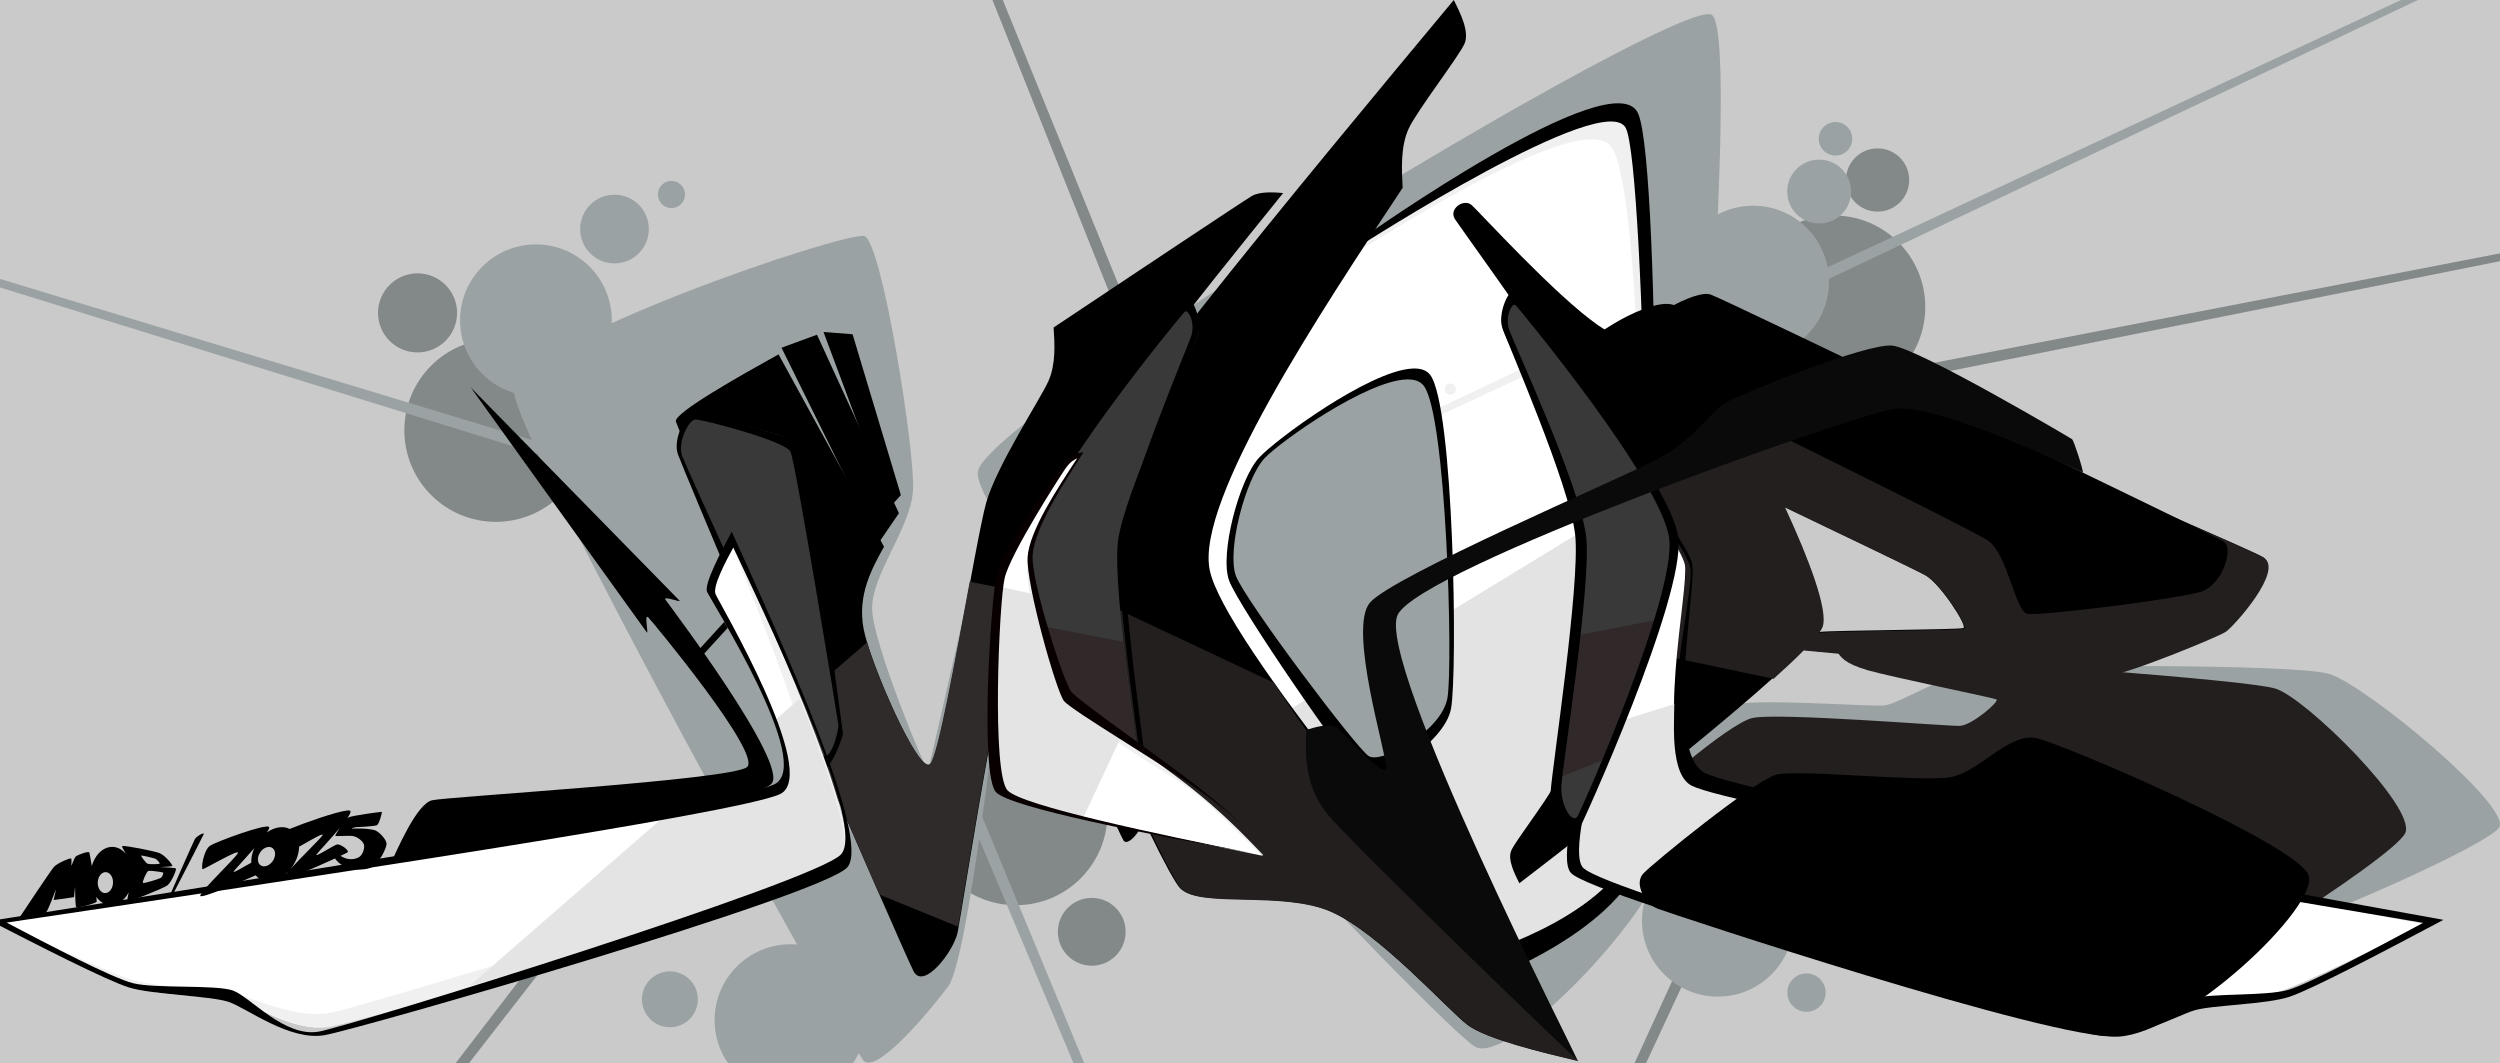
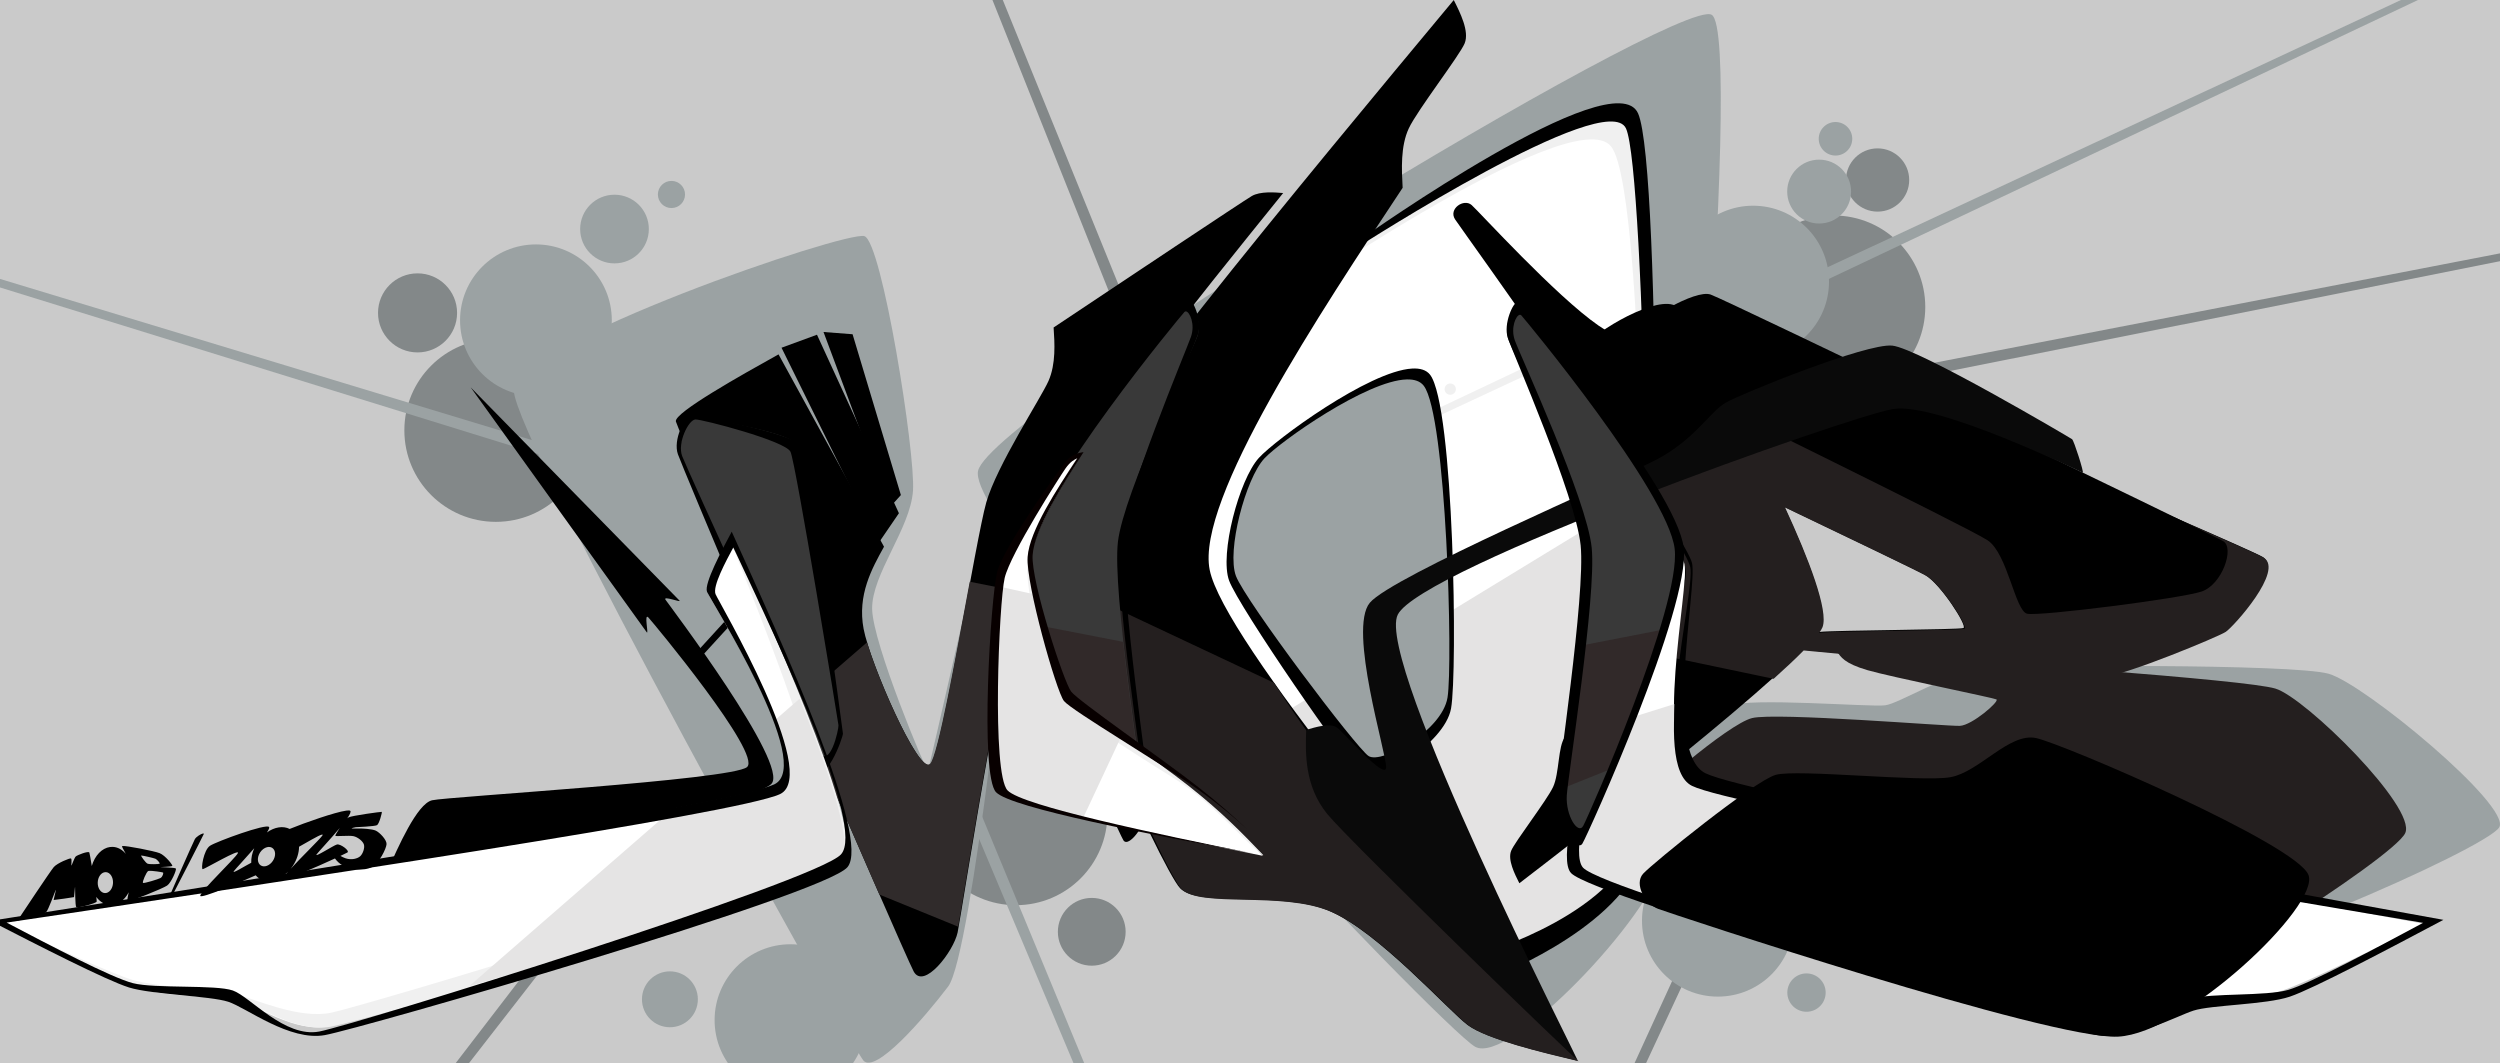
<svg xmlns="http://www.w3.org/2000/svg" width="1098" height="466.74" version="1.1" viewBox="0 0 290.52 123.49">
  <g transform="translate(-46.051 -4.0053)" type="layer">
    <rect x="37.245" y="-3.214" width="306.28" height="138.63" fill="#cacaca" stroke-width=".383" />
  </g>
  <g id="U0_block" fill="#838889" type="layer">
    <path transform="translate(21.532 22.461)" d="m175.03-17.242c0.122 1.099 0.229 2.545 0.264 4.498 0.071 3.957-0.059 9.364-0.328 15.537l-0.203 4.652 4.107-2.195c0.882-0.471 1.867-0.72 2.867-0.727 3.431 0.004 6.152 2.728 6.152 6.156-2e-3 1.758-0.753 3.429-2.066 4.598l-2.988 2.658 3.609 1.723c1.504 0.718 3.598 1.729 5.312 2.551l0.926 0.443 0.982-0.293c1.146-0.343 2.163-0.602 2.832-0.721 0.446-0.079 0.771-0.07 0.627-0.084-0.08-0.008 0.225 0.067 0.381 0.121 0.313 0.108 0.748 0.282 1.256 0.504 1.524 0.667 3.695 1.767 5.969 2.982 2.842 1.52 5.869 3.227 8.193 4.562 0.016 0.009 2.807 1.636 3.43 1.996 0.01 0.02 0.021 0.039 0.031 0.061 0.022 0.042 0.043 0.087 0.066 0.133 0.025 0.051 0.051 0.104 0.078 0.158 0.268 0.544 0.59 1.239 0.807 1.74l0.391 0.906 0.889 0.432c4.517 2.188 8.787 4.255 11.631 5.644l0.051 0.025 0.053 0.021c2.583 1.127 4.827 2.114 6.482 2.853 1e-3 4.6e-4 0.943 0.435 1.756 0.809-5e-3 0.01-9e-3 0.018-0.014 0.027-0.054 0.107-0.114 0.222-0.18 0.34-0.496 0.887-1.321 1.995-2.057 2.859-7.2e-4 8.44e-4 -1.249 1.358-1.248 1.357 5.1e-4 -3.39e-4 -1.827 0.816-1.828 0.816-0.76 0.324-1.672 0.701-2.643 1.09-1.618 0.648-3.405 1.329-4.936 1.859l0.861 5.166c5.745 0.016 11.707 0.11 15.973 0.312 1.706 0.081 3.146 0.181 4.143 0.291 0.664 0.074 1.167 0.172 1.23 0.189 0.067 0.019 0.734 0.296 1.527 0.764 1.19 0.701 2.8 1.809 4.518 3.107 4.294 3.246 9.396 7.865 11.287 10.34 0.026 0.034 0.047 0.064 0.072 0.098-1.206 0.746-3.324 1.92-6.246 3.312-2.998 1.429-6.608 3.029-10.379 4.586l-8.32 3.436 8.854 1.631c0.703 0.13 1.402 0.259 2.133 0.395-1.408 0.684-2.841 1.413-4.098 1.998-2.316 1.078-4.344 1.928-5.023 2.133-0.738 0.223-3.02 0.474-5.168 0.617-1.745 0.116-4.354 0.228-5.742 0.6-1.085 0.29-2.813 1.202-3.797 1.658-0.983 0.456-2.015 0.877-2.971 1.123-0.955 0.246-1.806 0.309-2.488 0.18-0.202-0.038-1.561-0.365-3.217-0.799l-0.014 0.053c-1.678-0.464-4.026-1.117-7.137-1.99-4.959-1.372-11.168-3.143-17.449-4.988-0.633-0.184-1.219-0.354-1.836-0.535-0.274-0.081-0.543-0.163-0.844-0.252-1.581-0.464-3.119-0.927-4.693-1.397l-2.562-0.764-0.748 2.566c-0.769 2.642-3.162 4.437-5.912 4.438-3.434 1.41e-4 -6.162-2.727-6.162-6.152 2e-3 -0.622 0.098-1.24 0.285-1.832l-4.779-2.217c-2.41 3.814-6.762 8.78-10.652 12.201l-1.543 1.357 0.926 1.834c0.014 0.028 0.305 0.604 0.42 0.832-0.842-0.234-1.715-0.462-2.475-0.709l-1.07-0.348-0.994 0.527c-0.52 0.276-0.889 0.394-1.115 0.453-0.315-0.272-0.945-0.812-0.945-0.812-0.515-0.469-1.148-1.066-1.877-1.768-2.732-2.631-6.796-6.742-11.396-11.531l-0.246-0.256-0.303-0.182c-0.657-0.394-1.4-0.807-2.131-1.119-1.41-0.603-2.96-0.959-4.441-1.176-3.386-0.495-7.493-0.377-9.83-0.545-0.831-0.06-1.517-0.16-1.93-0.27-0.184-0.049-0.288-0.094-0.348-0.121-0.067-0.109-0.463-0.748-0.463-0.748-0.228-0.392-0.502-0.889-0.809-1.469-0.512-0.965-1.114-2.161-1.772-3.518l-0.566-1.166-1.266-0.271c-4.982-1.072-9.798-2.2-12.965-3.156-1.056-0.319-1.928-0.62-2.512-0.863-0.158-0.066-0.258-0.115-0.367-0.168-0.006-0.027-0.013-0.053-0.02-0.082-0.147-0.684-0.291-1.972-0.373-3.49l-5.287-0.188c-0.79 6.305-1.688 12.82-2.562 17.951-0.525 3.079-1.048 5.674-1.5 7.33-2.93e-4 0.001-0.5 1.553-0.5 1.553-1.321 1.74-3.411 4.252-5.191 5.988-0.557 0.543-0.913 0.778-1.338 1.107l-2.008-3.314-2.129 4.408c-1.029 2.131-3.172 3.479-5.535 3.482-3.434 1.4e-4 -6.16-2.727-6.16-6.162 5.8e-5 -3.435 2.726-6.16 6.154-6.16 0.183 4.7e-4 0.361 0.008 0.537 0.023l5 0.451-2.441-4.387c-0.93-1.672-2.007-3.631-3.049-5.518l-1.084-1.965-2.117 0.74c-9.294 3.251-24.706 7.808-36.164 11.041-7.639 2.155-13.967 3.804-14.582 3.92-0.443 0.084-0.961 0.088-1.551 0.006l-0.035-0.006-0.037-0.004c-1.421-0.156-3.203-0.901-4.785-1.66-0.923-0.443-2.067-1.052-3.107-1.33-0.377-0.101-0.85-0.177-1.19-0.225l-0.021-2e-3 -0.021-0.004c-2.039-0.251-5.386-0.366-7.5-0.617l-0.02-4e-3c-0.957-0.106-1.789-0.254-2.158-0.365-0.679-0.205-2.708-1.055-5.023-2.133-1.164-0.542-2.496-1.22-3.795-1.85 11.786-1.865 24.605-3.89 37.344-5.986l1.406-0.232 0.584-1.301c0.624-1.389 1.371-2.956 2.061-4.1 0.345-0.572 0.682-1.036 0.898-1.275 0.017-0.019 0.033-0.035 0.049-0.051 0.379-0.036 2.262-0.215 2.264-0.215 6.125-0.517 21.073-1.543 28.904-2.557l3.836-0.498-1.842-3.4c-5.136-9.488-10.345-19.29-14.461-27.42l-0.092-0.184-0.121-0.168c-2.067-2.875-3.871-5.385-5.75-7.998l1.398-0.969c-1.03-2.208-1.836-4.059-2.318-5.334-0.321-0.85-0.486-1.522-0.484-1.51l-0.23-1.695-1.641-0.49c-2.622-0.782-4.399-3.166-4.4-5.9 6e-5 -3.435 2.726-6.162 6.16-6.162 3.421 6.1e-5 6.138 2.709 6.158 6.125-0.004 0.049-0.006 0.09-0.012 0.154l-0.42 4.561 4.166-1.9c5.669-2.585 12.634-5.212 18.291-7.115 2.829-0.952 5.338-1.724 7.168-2.219 0.576-0.156 0.933-0.23 1.353-0.326 0.264 0.722 0.563 1.548 0.91 2.957 0.677 2.746 1.387 6.402 1.988 10.025 0.601 3.624 1.095 7.234 1.361 9.902 0.177 1.779 0.231 3.236 0.205 3.623-0.074 1.089-0.696 2.775-1.565 4.609-0.814 1.72-1.98 3.941-2.617 5.936-0.335 1.047-0.588 2.202-0.574 3.389 0.05 4.244 5.031 16.251 6.215 18.879l0.209 0.463 0.367 0.355c0.359 0.347 1.461 1.365 3.033 1.037l1.578-0.328 0.438-1.551c0.377-1.338 2.726-11.713 4.115-17.754l0.014-0.055 0.01-0.057c0.93-5.003 1.733-9.114 2.195-11.121l0.344 5.1c0.064 0.953 0.253 2.121 0.486 3.303 0.429 2.168 2.622 11.335 4.031 13.193 0.71 0.936 3.518 2.937 4.559 3.697l7.537 5.504-3.51-8.646c-2.009-4.951-3.83-10.025-4.922-14.105l-0.145-0.539-0.348-0.436c-1.055-1.318-2.017-2.557-2.922-3.752l-4.465-5.894 0.094-0.299-0.535-0.99c-0.352-0.651-0.576-1.172-0.689-1.504 0.168-0.212 0.406-0.49 0.768-0.85 0.815-0.811 2.053-1.885 3.564-3.098l0.391-0.314 0.25-0.436c0.94-1.637 2.485-4.252 2.922-5.244 0.894-2.029 0.916-4.154 0.848-5.883 4.495-2.996 10.304-6.865 14.906-9.918-1.17 1.465-2.22 2.752-3.402 4.25l3.537 3.867c0.846-0.553 1.668-1.091 2.523-1.645l0.365-0.236 0.27-0.338c6.056-7.599 12.563-15.508 18.805-23.047-0.296 0.48-0.618 0.984-0.805 1.381-1.049 2.231-1.099 4.723-1.043 6.6l0.135 4.527 3.885-2.326c14.202-8.507 27.636-15.842 32.729-17.775zm4.797 48.504 3.102 6.701c1.639 3.542 3.095 7.101 3.789 9.547 0.231 0.815 0.374 1.506 0.426 1.959 0.022 0.19 0.021 0.305 0.019 0.389-0.021 0.039 0.02-0.042-0.043 0.047l-0.541 0.762-0.051-0.006-0.924 0.943c-1.531 1.562-3.903 3.707-6.654 6.064l-6.24 5.348 8.189-0.686c1.556-0.13 4.297-0.104 7.01-0.016 1.943 0.063 8.353 0.399 9.518 0.244 1.469-0.195 4.857-1.958 6.197-2.555l7.418-3.301-7.936-1.721c-2.122-0.46-3.531-0.801-5.019-1.154 3.012-0.05 6.392-0.101 7.697-0.176 0.109-0.006 0.847-0.031 1.367-0.236 0.816-0.322 1.313-0.951 1.549-1.57 0.459-1.204-0.084-2.34-0.191-2.584-0.703-1.605-3.273-5.524-5.453-6.781-1.175-0.678-11.728-5.707-16.568-8.027zm36.359 0.148c7e-3 0.013 0.017 0.027 0.025 0.043 0.01 0.018 0.018 0.036 0.029 0.057-0.059-0.081-0.071-0.13-0.055-0.1zm-28.256 61.467c0.021 2e-6 0.043 0.002 0.066 0.006 0.028 0.005 0.029 0.005 0.057 0.014 0.017 0.005 0.032 0.011 0.047 0.018 0.014 6e-3 0.028 0.012 0.041 0.02 0.011 0.006 0.021 0.012 0.031 0.02 9e-3 0.006 0.019 0.012 0.027 0.02 8e-3 0.006 0.016 0.015 0.023 0.021 0.066 0.062 0.116 0.153 0.131 0.252 3e-3 0.021 4e-3 0.04 4e-3 0.059-2e-5 0.134-0.011 0.165-0.098 0.271-6e-3 0.008-0.013 0.016-0.019 0.023-8e-3 0.008-0.015 0.016-0.023 0.023-9e-3 0.008-0.019 0.016-0.029 0.023-0.011 0.008-0.023 0.016-0.035 0.023-0.014 0.008-0.028 0.016-0.043 0.023-0.017 0.008-0.035 0.016-0.053 0.021-0.03 0.009-0.03 0.009-0.061 0.014-0.023 0.004-0.046 0.006-0.066 0.006-0.018 2e-6 -0.038-8.89e-4 -0.059-0.004-0.028-0.004-0.029-0.006-0.057-0.014-0.025-7e-3 -0.025-0.006-0.049-0.016-0.014-0.006-0.028-0.013-0.041-0.02-0.012-0.006-0.022-0.012-0.033-0.02-0.01-0.006-0.018-0.014-0.027-0.021-8e-3 -0.006-0.016-0.013-0.023-0.02-0.068-0.062-0.119-0.151-0.135-0.25-4e-3 -0.023-6e-3 -0.046-6e-3 -0.066-1e-5 -0.02 2e-3 -0.042 6e-3 -0.064 5e-3 -0.031 4e-3 -0.032 0.014-0.062 6e-3 -0.018 0.014-0.036 0.021-0.053 7e-3 -0.015 0.015-0.029 0.023-0.043 7e-3 -0.012 0.015-0.024 0.023-0.035 8e-3 -0.01 0.015-0.02 0.023-0.029 8e-3 -0.008 0.015-0.016 0.023-0.023 7e-3 -0.007 0.015-0.013 0.023-0.02 0.107-0.087 0.138-0.098 0.271-0.098zm-132.08 0.623c0.359 6e-6 0.592 0.233 0.592 0.592-7e-6 0.359-0.233 0.592-0.592 0.592-0.359-5e-6 -0.592-0.233-0.592-0.592 6e-6 -0.359 0.233-0.592 0.592-0.592zm164.7 0.961c0.161 0.011 0.166 0.069 0.178 0.098-0.087-0.026-0.173-0.052-0.273-0.082 0.025-8.12e-4 0.075-0.017 0.096-0.016z" stop-color="#000000" style="-inkscape-stroke:none;font-variation-settings:normal" />
    <path d="m67.777 105.43-1.877 1.256-122.98 160.1 0.132 0.068 125.12-160.89z" stop-color="#000000" style="-inkscape-stroke:none;font-variation-settings:normal" />
    <path d="m213.13 45.06 2.239 0.291 197.98-39.519-0.055-0.138-200.11 38.704z" stop-color="#000000" style="-inkscape-stroke:none;font-variation-settings:normal" />
    <path d="m200.85 101.47-1.548 1.644-84.062 183.55 0.144 0.036 85.97-184.8z" stop-color="#000000" style="-inkscape-stroke:none;font-variation-settings:normal" />
    <path d="m131.35 38.378-0.135-2.254-76.011-187.03-0.125 0.08 75.611 189.27z" stop-color="#000000" style="-inkscape-stroke:none;font-variation-settings:normal" />
    <g stroke-dasharray="0.794, 0.794" stroke-width=".265">
      <circle cx="57.622" cy="50.009" r="10.632" />
      <circle cx="213.1" cy="35.672" r="10.632" />
      <circle cx="118.06" cy="94.556" r="10.632" />
    </g>
    <circle cx="126.87" cy="108.28" r="3.938" stroke-dasharray="0.294, 0.294" stroke-width=".098" />
    <circle cx="218.19" cy="20.915" r="3.675" stroke-dasharray="0.274, 0.274" stroke-width=".091" />
    <circle cx="48.523" cy="36.358" r="4.594" stroke-dasharray="0.343, 0.343" stroke-width=".114" />
  </g>
  <g id="U1_block" transform="translate(-46.051 -4.0053)" fill="#9ba2a3" type="layer">
    <path transform="translate(-3.5269 .37125)" d="m149.9 126.86c-1.379-1.665-40.66-72.382-40.609-77.86 0.051-5.477 38.698-18.611 40.74-17.925 2.043 0.686 5.942 25.197 5.645 29.581-0.297 4.384-4.796 9.702-4.749 13.722 0.047 4.02 6.31 18.946 6.474 18.81 0.163-0.136 6.516-28.798 7.271-30.902s2.82 1.886 2.672 5.072c-0.147 3.186-4.813 47.268-7.586 50.919-2.773 3.651-8.479 10.247-9.859 8.582z" stop-color="#000000" style="-inkscape-stroke:none;font-variation-settings:normal" />
    <path d="m159.71 58.713c1.55-6.775 81.379-55.183 85.247-52.995 3.868 2.188-3.941 91.238-5.505 98.072-1.564 6.835-18.053 24.074-21.984 21.85-3.931-2.224-59.308-60.153-57.758-66.927z" stop-color="#000000" style="-inkscape-stroke:none;font-variation-settings:normal" />
    <path d="m246.93 86.029c-2.41 1.009-18.815 15.236-16.52 16.957 2.295 1.721 52.574 14.53 62.288 14.278 9.714-0.252 42.317-14.654 43.782-17.119 1.465-2.465-15.696-16.696-19.832-17.85-4.136-1.154-35.59-1.022-39.968-0.58-4.378 0.443-9.858 4.026-11.557 4.251-1.699 0.226-15.783-0.947-18.193 0.062z" stop-color="#000000" style="-inkscape-stroke:none;font-variation-settings:normal" />
    <g stroke-dasharray="0.506, 0.506" stroke-width=".169">
      <circle cx="108.33" cy="41.223" r="8.817" />
      <circle cx="249.78" cy="36.725" r="8.817" />
      <circle cx="245.68" cy="111" r="8.817" />
    </g>
    <circle cx="255.98" cy="119.35" r="2.228" stroke-dasharray="0.128, 0.128" stroke-width=".043" />
    <circle cx="257.45" cy="26.266" r="3.712" stroke-dasharray="0.213, 0.213" stroke-width=".071" />
    <circle cx="259.35" cy="20.131" r="1.949" stroke-dasharray="0.112, 0.112" stroke-width=".037" />
    <circle cx="137.91" cy="122.55" r="8.817" stroke-dasharray="0.506, 0.506" stroke-width=".169" />
    <circle cx="123.9" cy="120.13" r="3.248" stroke-dasharray="0.186, 0.186" stroke-width=".062" />
    <circle cx="117.46" cy="30.62" r="3.991" stroke-dasharray="0.229, 0.229" stroke-width=".076" />
    <circle cx="124.08" cy="26.603" r="1.578" stroke-dasharray="0.091, 0.091" stroke-width=".03" />
    <path d="m112.47 57.296-1.838-1.313-193.21-58.54-0.016 0.148 194.7 60.263z" stop-color="#000000" style="-inkscape-stroke:none;font-variation-settings:normal" />
    <path d="m246.67 41.247 2.243-0.261 182.47-86.376-0.087-0.12-184.74 86.102z" stop-color="#000000" style="-inkscape-stroke:none;font-variation-settings:normal" />
    <path d="m157.64 94.422 0.163 2.252 78.326 186.07 0.124-0.082-77.953-188.32z" stop-color="#000000" style="-inkscape-stroke:none;font-variation-settings:normal" />
  </g>
  <g id="O_block" transform="translate(-46.051 -4.0053)" type="layer">
    <path transform="matrix(2.1376 0 0 2.1376 -.26587 -53.855)" d="m110.2 33.552c-1.986-2.545-19.681 10.428-21.179 11.779s-5.44 7.719-3.904 11.454c1.536 3.734 15.571 21.904 17.02 22.934 1.449 1.03 8.366-3.566 8.848-6.233 0.482-2.667 1.201-37.388-0.785-39.932zm-10.782 13.934c1.019 1.312 1.42 16.705 1.206 18.123-0.214 1.418-3.311 3.504-4.401 2.761-1.09-0.743-6.818-8.37-7.514-10.096s0.503-5.275 1.582-6.36c1.079-1.085 8.108-5.741 9.127-4.428z" fill="#fff" stop-color="#000000" style="-inkscape-stroke:none;font-variation-settings:normal" />
    <g fill="#f0f0f0">
      <path d="m192.87 40.484c-0.012 0.022 35.96-25.102 40.409-19.455 4.449 5.647 3.975 75.822 3.987 75.8 0.012-0.022 2.47-74.62-1.744-79.969s-42.64 23.602-42.652 23.624z" stop-color="#000000" style="-inkscape-stroke:none;font-variation-settings:normal" />
      <path transform="translate(-.066861 -.07346)" d="m202.73 89.398c0.965 1.182 2.257 2.765 3.164 2.986s2.837-0.339 4.765-1.588c1.928-1.25 3.549-3.101 3.851-4.778 0.302-1.677 0.172-14.877 0.177-14.865 5e-3 0.013 0.593 14.904 0.437 16.414-0.155 1.51-2.153 5.586-3.291 6.188-1.138 0.602-5.215-0.217-5.859-0.574-0.644-0.357-2.242-2.462-3.244-3.783z" stop-color="#000000" style="-inkscape-stroke:none;font-variation-settings:normal" />
      <path d="m213.28 51.409 22.113-10.465 0.093 1.021-22.105 10.302z" stop-color="#000000" style="-inkscape-stroke:none;font-variation-settings:normal" />
      <circle cx="214.58" cy="49.223" r=".656" stroke-dasharray="0.512, 0.512" stroke-width=".171" />
    </g>
  </g>
  <g id="O_b_block" type="layer">
    <path d="m191.79 56.872-23.278 14.199c0.143 5.481 0.151 9.971-2e-3 10.988-0.458 3.031-7.078 7.491-9.407 5.902-0.938-0.639-3.491-3.688-6.293-7.313l-4.157 2.536c9.661 13.146 21.228 27.709 23.091 29.033 3.098 2.201 17.883-7.622 18.912-13.324 0.508-2.814 1.135-22.333 1.134-42.022z" fill="#e4e3e3" stop-color="#000000" style="-inkscape-stroke:none;font-variation-settings:normal" />
    <path d="m164.09 42.828c-5.014 0.288-15.859 8.245-17.802 10.383-2.303 2.534-4.577 11.211-3.456 14.26s13.898 21.635 15.415 22.66c1.518 1.025 9.604-3.583 10.376-7.795s0.343-35.222-2.441-38.795c-0.435-0.558-1.164-0.768-2.092-0.714zm-0.603 1.262c0.866-0.021 1.548 0.197 1.961 0.73 2.641 3.415 3.412 32.326 2.765 36.243-0.648 3.917-7.693 7.76-9.166 6.794-1.473-0.967-14.311-18.023-15.417-20.917-1.106-2.893 1.112-11.321 3.299-13.667 1.846-1.979 11.88-9.067 16.558-9.183z" stop-color="#000000" style="-inkscape-stroke:none;font-variation-settings:normal" />
  </g>
  <g id="M1_block" transform="translate(-46.051 -4.0053)" type="layer">
    <path transform="matrix(1.8311 0 0 1.8311 39.903 -26.442)" d="m46.25 43.372c0.124 0.555 14.45 33.707 15.09 34.902 0.639 1.195 2.534-1.257 2.792-2.472 0.258-1.215 3.412-21.817 5.163-25.862 1.751-4.045 9.984-14.238 15.497-21.063-0.525-0.044-1.459-0.122-1.996 0.193-0.537 0.315-8.242 5.451-12.573 8.339 0.066 0.984 0.154 2.31-0.324 3.394-0.478 1.084-3.284 5.371-3.949 7.709-0.665 2.339-2.819 15.951-3.547 16.631-0.728 0.679-3.832-6.451-4.238-8.605s0.529-3.837 1.295-5.215c-2.231-4.069-4.463-8.138-6.694-12.207-2.275 1.269-6.639 3.702-6.515 4.257z" stop-color="#000000" style="-inkscape-stroke:none;font-variation-settings:normal" />
    <path d="m136.87 44.412 11.235 22.755 2.407-3.524-9.522-20.743z" stop-color="#000000" style="-inkscape-stroke:none;font-variation-settings:normal" />
    <path d="m141.75 42.585 7.634 20.455 1.357-1.507-5.614-18.689z" stop-color="#000000" style="-inkscape-stroke:none;font-variation-settings:normal" />
  </g>
  <g id="M1_b_block" type="layer">
    <path transform="translate(-46.051 -4.0053)" d="m158.74 71.606c-1.64 8.798-3.709 20.319-4.612 21.162-1.186 1.107-5.795-9.07-7.326-14.115l-8.206 7.112c3.591 8.303 7.069 16.31 9.646 22.195l9.152 3.732c0.531-2.827 4.086-25.721 7.13-38.94z" fill="#302b2b" stop-color="#000000" style="-inkscape-stroke:none;font-variation-settings:normal" />
  </g>
  <g id="M3_block" transform="translate(-46.051 -4.0053)" type="layer">
    <path transform="matrix(1.7905 .38339 -.38339 1.7905 94.475 -91.939)" d="m75.329 37.455c-6.856 13.069-17.838 34.002-18.156 37.998-0.318 3.996 11.557 19.783 12.971 20.756s6.286-1.214 9.593-0.566c3.307 0.648 8.719 4.625 10.073 5.239 1.354 0.613 4.943 0.697 7.274 0.751-10.926-8.501-27.538-21.427-29.331-25.571s3.45-17.493 6.898-26.273c-0.304-1.12-0.692-2.55-0.406-3.781 0.286-1.231 2.192-5.202 2.335-6.01s-0.684-1.837-1.251-2.542z" stop-color="#000000" style="-inkscape-stroke:none;font-variation-settings:normal" />
    <path transform="matrix(1.8311 0 0 1.8311 39.903 -26.442)" d="m27.937 71.93c0.681-1.547 1.887-4.287 2.838-4.515 0.952-0.228 19.012-1.286 19.99-2.106 0.977-0.82-5.952-9.168-6.257-9.493-0.305-0.325 0.04 1.126-0.106 0.937-0.146-0.189-7.397-10.285-11.174-15.544 4.475 4.566 13.113 13.382 13.254 13.534 0.14 0.152-1.081-0.338-0.888-0.054s7.909 10.483 6.716 11.687-15.418 3.873-24.372 5.553z" stop-color="#000000" style="-inkscape-stroke:none;font-variation-settings:normal" />
    <path d="m127.17 79.607 6.203-6.798 0.34 0.765-6.288 6.883z" stop-color="#000000" style="-inkscape-stroke:none;font-variation-settings:normal" />
    <path d="m204.3 31.723c0.358-0.26 29.338-20.755 32.107-14.546 2.769 6.208 2.415 76.039 0.847 85.011-1.568 8.972-16.914 15.074-17.123 15.124-0.209 0.05-2.225-2.344-2.037-2.429 0.187-0.085 16.7-4.842 18.499-14.565 1.799-9.723 0.648-76.563-1.589-81.39-2.238-4.827-30.841 13.589-31.172 13.795s0.11-0.739 0.468-0.998z" stop-color="#000000" style="-inkscape-stroke:none;font-variation-settings:normal" />
  </g>
  <g id="M3_b_block" type="layer">
    <path transform="matrix(1.7905 .38339 -.38339 1.7905 48.564 -95.874)" d="m57.99 78.661c3.149 6.169 11.065 16.798 12.154 17.547 1.414 0.973 6.286-1.214 9.593-0.566 3.307 0.648 8.719 4.625 10.073 5.239 1.354 0.613 4.943 0.697 7.274 0.751-8.696-6.767-18.345-13.72-23.906-19.433z" fill="#241f1f" stop-color="#000000" style="-inkscape-stroke:none;font-variation-settings:normal" />
  </g>
  <g id="M4_block" transform="translate(-46.051 -4.0053)" fill="#393939" type="layer">
    <path transform="translate(-5.2969 .94678)" d="m189.29 38.045c-0.445 0.438-18.102 21.528-18.859 28.346-0.757 6.817 11.056 32.616 11.673 33.677 0.617 1.061 2.296-2.14 2.095-4.558-0.202-2.418-3.606-23.803-2.939-29.494s8.596-22.149 9.223-23.868c0.627-1.72-0.747-4.541-1.192-4.103z" stop-color="#000000" style="-inkscape-stroke:none;font-variation-settings:normal" />
    <path d="m125.24 57.077c0.562 1.611 13.772 33.151 15.189 35.581s3.441-3.588 3.412-4.006c-0.029-0.418-4.925-31.88-5.548-33.169-0.623-1.288-10.641-2.953-11.467-2.872-0.825 0.081-2.147 2.854-1.585 4.465z" stop-color="#000000" style="-inkscape-stroke:none;font-variation-settings:normal" />
  </g>
  <g id="M4_b_block" type="layer">
    <path d="m120.89 72.712c1.659 5.255 4.097 11.341 6.161 16.179l5.605 2.242c-0.401-3.049-1.43-10.056-2.143-16.55z" fill="#312929" stop-color="#000000" style="-inkscape-stroke:none;font-variation-settings:normal" />
    <path d="m138.05 34.693c-0.035 0.003-0.067 0.018-0.095 0.045-0.452 0.44-18.405 21.629-19.19 28.545-0.785 6.915 11.122 33.281 11.779 34.356 0.656 1.074 3.175-2.442 3.053-4.903-0.123-2.462-3.44-24.022-2.852-29.765 0.588-5.744 7.897-22.379 8.467-24.115 0.534-1.627-0.64-4.209-1.161-4.162zm-0.237 1.489c0.446 0.048 1.096 1.503 0.583 2.965-0.586 1.671-7.718 18.528-8.28 24.186-0.562 5.658 2.756 26.432 2.896 28.784s-1.972 4.516-2.56 3.466c-0.589-1.05-11.417-25.581-10.632-32.209 0.785-6.628 17.406-26.683 17.818-27.121 0.051-0.055 0.111-0.077 0.175-0.07z" stop-color="#000000" style="-inkscape-stroke:none;font-variation-settings:normal" />
    <path d="m80.415 48.318c-0.895 0.046-2.217 2.819-1.638 4.464 0.579 1.645 14.147 33.901 15.607 36.399 1.46 2.498 3.594-3.521 3.572-3.942s-4.38-32.182-5.024-33.502c-0.644-1.321-11.621-3.465-12.516-3.418zm0.405 0.424c0.798-0.015 10.435 2.483 11.043 3.756 0.608 1.272 5.533 31.391 5.575 31.782 0.042 0.391-0.998 5.342-2.384 2.938-1.386-2.404-15.189-32.663-15.778-34.211-0.589-1.548 0.746-4.249 1.544-4.264z" stop-color="#000000" style="-inkscape-stroke:none;font-variation-settings:normal" />
  </g>
  <g id="M2_block" transform="translate(-46.051 -4.0053)" type="layer">
    <path transform="matrix(1.2895 1.3001 -1.3001 1.2895 143.92 -52.956)" d="m26.016 101.08c10.425-14.457 27.64-38.329 28.597-41.037 0.957-2.707-11.205-5.338-11.7-5.544-0.495-0.206-1.144-2.269-1.502-3.407 7.28 2.72 19.45 7.268 19.626 9.543 0.176 2.275-14.412 28.438-15.654 30.276-1.243 1.839-4.226 2.336-5.18 2.892-0.954 0.556-3.377 3.063-4.707 3.784-1.33 0.721-6.134 2.355-9.479 3.494z" fill="#fff" stop-color="#000000" style="-inkscape-stroke:none;font-variation-settings:normal" />
    <path d="m131.15 66.8c-0.04 0.075-0.094 0.181-0.135 0.26 4.933 12.38 13.029 32.753 10.345 35.803-2.701 3.071-52.909 17.989-56.776 18.814-3.868 0.825-9.045-1.667-11.225-2.148-2.181-0.481-9.165-0.837-11.913-1.657-2.459-0.734-9.266-3.882-14.846-6.483 5.779 2.874 13.866 6.888 16.477 7.676 2.652 0.8 9.035 0.717 10.988 1.24 1.953 0.523 6.447 3.76 10.439 3.005 3.993-0.755 56.816-15.527 59.547-18.689 2.732-3.162-7.05-24.848-12.901-37.821z" fill="#f0f0f0" stop-color="#000000" style="-inkscape-stroke:none;font-variation-settings:normal" />
    <path transform="matrix(-1.8311 0 0 1.8311 267.8 -28.037)" d="m52.588 46.496c1.26 2.024 2.967 4.766 3.091 6.4 0.124 1.635-1.732 8.085-2.183 8.681s-5.683 4.162-7.814 5.848c-2.131 1.685-3.429 3.035-4.727 4.386 5.917-1.181 15.702-3.136 16.687-4.205s0.488-12.17 0.099-13.73c-0.389-1.559-3.796-6.316-4.157-6.764-0.361-0.449-0.752-0.551-0.996-0.615z" fill="#fff" stop-color="#000000" style="-inkscape-stroke:none;font-variation-settings:normal" />
    <path d="m171.56 57.025c-0.1 0.026-0.218 0.059-0.342 0.099-2.497 3.852-5.193 8.753-5.742 11.907-0.566 3.253 2.571 15.064 3.372 16.155 0.801 1.091 9.11 6.464 13.569 9.225 4.326 2.679 7.483 6.566 10.27 8.934 0.052 0.01 0.123 0.025 0.175 0.035-2.377-2.472-4.753-4.944-8.655-8.03-3.902-3.086-13.482-9.617-14.309-10.708s-4.225-12.903-3.998-15.896c0.227-2.993 3.353-8.014 5.661-11.72z" fill="#f0f0f0" stop-color="#000000" style="-inkscape-stroke:none;font-variation-settings:normal" />
  </g>
  <g id="M2_b_block" type="layer">
    <path transform="matrix(1.2895 1.3001 -1.3001 1.2895 97.83 -57.235)" d="m51.785 55.14-0.138 2.104c1.924 0.85 3.312 1.821 2.965 2.803-0.243 0.689-1.553 2.765-3.521 5.689l-1.12 17.115c4.686-8.473 11.183-20.684 11.065-22.213-0.103-1.33-4.326-3.435-9.251-5.498z" fill="#e5e4e4" stop-color="#000000" style="-inkscape-stroke:none;font-variation-settings:normal" />
    <path transform="matrix(-1.8311 0 0 1.8311 221.79 -31.938)" d="m57.859 54.631c0.355 2.945 0.67 12.011-0.217 12.974-0.427 0.464-2.548 1.096-5.252 1.757l-2.392-5.111c1.721-1.24 3.262-2.363 3.497-2.674 0.325-0.429 1.369-3.877 1.887-6.394z" fill="#e5e4e4" stop-color="#000000" style="-inkscape-stroke:none;font-variation-settings:normal" />
    <path d="m125.92 52.533c-0.519 0.087-1.351 0.228-2.051 1.075-0.7 0.847-7.209 9.899-7.983 12.827-0.774 2.928-2.039 23.643-0.137 25.626 1.769 1.844 18.239 4.975 29.863 7.122-11.163-2.268-26.808-5.538-28.524-7.332-1.857-1.941-1-21.843-0.338-24.686 0.663-2.843 6.454-11.845 7.046-12.698 0.592-0.853 1.088-1.079 1.397-1.22-2.359 3.57-5.555 8.407-5.776 11.472-0.22 3.064 3.331 15.633 4.225 16.742 0.894 1.109 11.361 7.282 15.577 10.285 2.336 1.664 4.136 3.173 5.711 4.617-1.581-1.492-3.354-3.068-5.646-4.871-4.049-3.186-13.927-10.006-14.797-11.112-0.87-1.106-4.69-12.852-4.488-15.867 0.202-3.015 3.491-8.172 5.919-11.978z" fill="#080000" stop-color="#000000" style="-inkscape-stroke:none;font-variation-settings:normal" />
    <path transform="matrix(1.2895 1.3001 -1.3001 1.2895 97.671 -57.29)" d="m41.307 50.69c0.392 1.273 1.103 3.581 1.601 3.8s12.661 2.85 11.686 5.581c-0.975 2.731-18.356 26.827-28.881 41.42 3.228-1.053 7.862-2.566 9.197-3.272s3.996-3.274 5.074-3.83c1.078-0.557 4.537-0.988 5.826-2.868 1.289-1.88 15.992-28.717 15.786-31.05s-12.772-6.992-20.289-9.779zm0.783 0.637c6.924 2.451 18.499 6.549 18.642 8.858s-14.083 29.581-15.335 31.432c-1.252 1.851-4.663 1.552-5.708 2.058-1.044 0.506-3.57 3.446-4.8 4.176s-5.441 2.059-8.373 2.984c10.493-14.288 27.82-37.882 28.776-40.594 0.956-2.712-11.396-5.82-11.892-6.027-0.496-0.207-1.021-1.934-1.31-2.886z" stop-color="#000000" style="-inkscape-stroke:none;font-variation-settings:normal" />
  </g>
  <g id="sign" type="layer">
    <path d="m40.241 94.197c-1.295 0.174-4.848 1.417-6.58 2.13a2.471 3.386 33.469 0 0-2.646 0.409c0.208-0.312 0.315-0.54 0.257-0.628-0.297-0.455-6.11 1.683-6.864 2.172-0.754 0.489-1.093 2.759-0.842 2.724 0.251-0.035 4.35-2.449 4.076-1.866-0.275 0.583-4.497 4.571-4.367 4.974 0.105 0.328 4.575-1.557 6.441-2.397a2.471 3.386 33.469 0 0 0.39 0.358 2.471 3.386 33.469 0 0 3.37-0.773c-0.366 0.421-0.592 0.729-0.555 0.819 0.113 0.27 3.868-1.375 6.005-2.361 0.209 0.291 0.517 0.604 0.914 0.823 0.892 0.493 2.48 0.642 3.351 0.192 0.87-0.45 1.713-2.188 1.73-2.691 0.017-0.503-0.809-1.353-1.251-1.557-0.442-0.205-1.572-0.247-1.883-0.249-0.31-0.002-0.831 0.019-0.914-0.011-0.083-0.03 0.441-0.138 0.477-0.141 0.036-3e-3 2.206-0.087 2.465-0.238 0.259-0.152 0.615-1.523 0.55-1.544-0.065-0.021-3.465 0.433-3.874 0.646-0.04 0.021-0.089 0.061-0.141 0.109 0.312-0.451 0.471-0.783 0.348-0.879-0.062-0.049-0.222-0.052-0.457-0.021zm-16.654 2.658c-0.227 0.041-0.79 0.38-0.943 0.659-0.205 0.372-2.882 6.461-2.974 6.693-0.092 0.232 0.247 0.047 0.379-0.191 0.131-0.238 3.522-6.824 3.627-7.088 0.026-0.066-0.012-0.086-0.088-0.072zm-10.793 1.569a2.471 3.386 2.71 0 0-2.128 2.209c-0.135-0.833-0.252-1.497-0.286-1.568-0.101-0.209-1.423 0.305-1.584 0.468-0.161 0.163-0.452 1.031-0.497 1.048-0.045 0.017 0.087-0.774-0.053-0.827-0.14-0.053-1.594 0.539-1.996 1.005-0.402 0.466-3.839 5.646-4.036 5.942-0.197 0.297-0.197 0.297-0.042 0.259 0.155-0.038 2.932-0.713 3.186-0.953 0.254-0.24 0.988-2.308 1.108-2.561 0.119-0.254-0.253 1.12-0.234 1.138 0.019 0.018 2.346-0.311 2.371-0.334 0.025-0.023 0.105-1.345 0.12-1.138 0.015 0.207 0.004 2.164 0.14 2.301 0.136 0.137 2.321-0.432 2.374-0.649 0.009-0.037-0.013-0.257-0.047-0.538a2.471 3.386 2.71 0 0 1.605 0.949 2.471 3.386 2.71 0 0 2.162-1.489c-0.116 0.531-0.203 0.906-0.094 0.973 0.246 0.152 4.063-1.414 4.554-1.75 0.491-0.336 1.131-1.854 1.02-1.98-0.11-0.126-1.707-0.148-1.77-0.163-0.063-0.015 1.302-0.051 1.361-0.145 0.058-0.094-0.814-1.212-1.474-1.478-0.639-0.257-3.951-0.894-4.319-0.832-0.012 2e-3 -0.021 0.005-0.026 0.008-0.094 0.059 0.143 0.377 0.411 0.905a2.471 3.386 2.71 0 0-1.504-0.812 2.471 3.386 2.71 0 0-0.323 0.014zm3.617 0.991c0.134-0.012 1.475 0.297 1.655 0.377 0.186 0.082 0.568 0.523 0.48 0.578-0.088 0.055-1.182 0.09-1.406-9e-3 -0.224-0.098-0.794-0.909-0.738-0.944 0.002-9.6e-4 0.005-2e-3 0.009-2e-3zm23.069-3.197c-0.297 0.448-0.533 0.857-0.513 0.904 0.044 0.101 1.601-0.065 2.108 0.045 0.506 0.11 1.099 0.586 1.216 0.975 0.117 0.389-0.126 1.089-0.44 1.364-0.314 0.275-1.013 0.463-1.694 0.233-0.201-0.068-0.403-0.171-0.594-0.278 0.424-0.2 0.754-0.36 0.81-0.398 0.304-0.203-0.815-1.028-1.215-0.93-0.399 0.099-2.687 1.603-2.358 1.14 0.188-0.265 1.599-1.755 2.679-3.055zm-2.06 0.766c0.084-0.013 0.103 0.022 0.031 0.124-0.32 0.455-2.453 2.516-3.675 3.857a2.471 3.386 33.469 0 0 0.259-0.354 2.471 3.386 33.469 0 0 0.719-2.217c0.766-0.417 2.305-1.353 2.665-1.411zm-7.876 1.588a2.471 3.386 33.469 0 0-0.347 1.684c-0.736 0.373-2.294 1.363-2.018 0.975 0.169-0.238 1.322-1.462 2.364-2.659zm1.487-0.125a0.889 1.218 33.469 0 1 0.609 0.084 0.889 1.218 33.469 0 1 0.07 1.506 0.889 1.218 33.469 0 1-1.413 0.526 0.889 1.218 33.469 0 1-0.07-1.506 0.889 1.218 33.469 0 1 0.804-0.61zm-18.927 2.921a0.889 1.218 2.71 0 1 0.199-0.021 0.889 1.218 2.71 0 1 0.83 1.259 0.889 1.218 2.71 0 1-0.945 1.175 0.889 1.218 2.71 0 1-0.83-1.259 0.889 1.218 2.71 0 1 0.746-1.154zm5.195-0.166c0.37-0.042 1.57 0.15 1.644 0.19 0.082 0.045-0.038 0.504-0.299 0.642-0.261 0.138-1.883 0.639-2.02 0.564-0.137-0.074 0.394-1.272 0.589-1.376 0.018-0.01 0.048-0.016 0.086-0.021z" stop-color="#000000" style="-inkscape-stroke:none;font-variation-settings:normal" />
  </g>
  <g id="B1_block" transform="translate(-46.051 -4.0053)" type="layer">
    <path transform="matrix(1.8311 0 0 1.8311 43.431 -19.756)" d="m107.6 32.313c1.482 0.451 36.091 15.217 37.424 16.004 1.333 0.787-1.905 4.385-2.4 4.711-0.495 0.326-6.382 2.756-7.582 2.804-1.199 0.048-18.943-1.579-19.295-1.634-0.351-0.055 0.276-1.019 1.176-1.12 0.9-0.102 8.841-0.139 9.114-0.246 0.273-0.108-1.459-2.806-2.43-3.366-0.971-0.56-17.016-8.135-17.883-8.687s-3.89-4.889-3.782-5.635 4.175-3.281 5.657-2.829z" stop-color="#000000" style="-inkscape-stroke:none;font-variation-settings:normal" />
    <path transform="matrix(-1.3436 -.28769 .28769 -1.3436 312.03 193)" d="m75.404 49.465c-1.388 1.636-18.578 21.905-19.061 24.954-0.483 3.049 11.368 17.178 12.838 18.247 1.471 1.069 6.903 1.012 10.939 2.685 4.036 1.673 11.865 7.289 12.627 7.72 0.761 0.431 1.873-0.726 1.119-1.475s-23.665-21.405-25.149-24.77c-1.485-3.365 6.47-15.274 6.894-16.116 0.424-0.842-0.189-3.098 0.098-4.328 0.286-1.231 2.192-5.202 2.335-6.01 0.143-0.808-0.684-1.837-1.251-2.542 0 1e-6 0 3e-6 -1.388 1.636z" stop-color="#000000" style="-inkscape-stroke:none;font-variation-settings:normal" />
  </g>
  <g id="B1_b_block" type="layer">
    <path d="m211.53 42.556-20.983 14.024c2.882 4.497 5.028 8.15 5.31 9.509 0.445 2.143-1.953 5.93-4.878 9.617l15.13 3.175c1.357-1.221 2.562-2.347 3.492-3.295 1.116 0.144 32.984 3.063 35.164 2.976 2.196-0.088 12.976-4.538 13.883-5.135 0.907-0.597 6.836-7.185 4.395-8.627-1.684-0.994-31.752-13.897-51.513-22.245zm-4.091 16.415c7.746 3.713 15.502 7.421 16.389 7.933 1.778 1.026 4.95 5.967 4.449 6.165-0.5 0.197-15.041 0.265-16.69 0.451-0.071 8e-3 -0.135 0.034-0.204 0.048 0.186-0.261 0.335-0.499 0.407-0.684 0.724-1.877-1.569-7.9-4.351-13.912z" fill="#241f1f" stop-color="#000000" style="-inkscape-stroke:none;font-variation-settings:normal" />
  </g>
  <g id="B3_block" transform="translate(-46.051 -4.0053)" type="layer">
    <path d="m259.53 79.693c17.567 1.217 47.424 3.286 50.928 4.324 3.504 1.038 16.45 13.845 15.1 16.795-1.35 2.95-28.368 20.014-32.205 20.255-3.837 0.242-54.064-14.56-54.657-14.803s-3.288-6.614-2.465-8.138c0.823-1.523 10.645-9.993 13.429-10.678s22.709 0.963 24.135 0.906 4.665-2.873 4.256-3.075c-0.409-0.202-12.323-2.619-14.988-3.398-2.665-0.779-3.132-1.537-3.532-2.189z" fill="#241f1f" stop-color="#000000" style="-inkscape-stroke:none;font-variation-settings:normal" />
  </g>
  <g id="B2_block" transform="translate(-46.051 -4.0053)" type="layer">
-     <path transform="matrix(-1.2895 1.3001 1.3001 1.2895 229.93 -52.795)" d="m26.016 101.08c9.443-13.819 25.036-36.637 25.986-39.484 0.95-2.847-8.285-8.648-9.125-9.905-0.84-1.256-3.232-13.713-3.25-13.942-0.018-0.229 1.411 0.239 1.705 1.137 0.295 0.898 2.164 9.877 3.937 11.585 1.772 1.708 15.989 7.912 16.025 10.069 0.036 2.158-14.67 28.532-15.912 30.37-1.243 1.839-4.226 2.336-5.18 2.892-0.954 0.556-3.377 3.063-4.707 3.784-1.33 0.721-6.134 2.355-9.479 3.494z" fill="#fff" stop-color="#000000" style="-inkscape-stroke:none;font-variation-settings:normal" />
+     <path transform="matrix(-1.2895 1.3001 1.3001 1.2895 229.93 -52.795)" d="m26.016 101.08c9.443-13.819 25.036-36.637 25.986-39.484 0.95-2.847-8.285-8.648-9.129-9.941-0.844-1.293-3.3-14.3-3.311-14.535-0.011-0.235 1.806 0.44 2.105 1.381 0.3 0.941 1.893 10.199 3.634 11.939s15.958 7.944 15.994 10.101c0.036 2.158-14.67 28.532-15.912 30.37-1.243 1.839-4.226 2.336-5.18 2.892-0.954 0.556-3.377 3.063-4.707 3.784-1.33 0.721-6.134 2.355-9.479 3.494z" fill="#fff" stop-color="#000000" style="-inkscape-stroke:none;font-variation-settings:normal" />
    <path d="m240.63 85.816-7.992 2.505c-2.355 7.876-4.453 15.746-3.013 17.222 1.059 1.086 9.591 3.955 19.892 7.115l11.97-13.344c-9.639-1.999-16.819-3.655-18.509-4.491-1.979-0.979-2.448-4.719-2.349-9.008z" fill="#e5e4e4" stop-color="#000000" style="-inkscape-stroke:none;font-variation-settings:normal" />
    <path transform="matrix(-1.2895 1.3001 1.3001 1.2895 229.99 -52.901)" d="m39.51 37.02c0.214-0.133 1.961 0.435 2.271 1.297 0.331 0.919 2.125 10.025 3.909 11.762 1.784 1.737 16.186 8.072 16.239 10.294 0.053 2.222-14.874 28.964-16.149 30.855-1.275 1.891-4.434 2.798-5.472 3.335-1.038 0.537-3.503 3.001-4.928 3.715s-6.674 2.351-10.33 3.49c9.574-13.927 25.384-36.923 26.371-39.792s-8.055-8.698-8.87-10.015c-0.816-1.317-3.059-14.662-3.063-14.906-2.68e-4 -0.015 0.007-0.027 0.022-0.036zm0.335 0.426c-0.039 0.012-0.06 0.033-0.058 0.063 0.013 0.242 2.168 13.284 3.037 14.574s10.71 7.018 9.772 9.835-16.862 25.395-26.504 39.069c3.192-0.977 7.776-2.38 9.05-3.082 1.274-0.702 3.619-3.375 4.694-3.943 1.074-0.568 4.185-1.323 5.463-3.175 1.278-1.853 15.928-27.942 15.851-30.113-0.077-2.171-14.175-8.499-15.945-10.226s-3.44-10.994-3.716-11.91c-0.242-0.801-1.373-1.174-1.643-1.092z" stop-color="#000000" style="-inkscape-stroke:none;font-variation-settings:normal" />
-     <path transform="matrix(-1 0 0 1 411.2 .18594)" d="m189.29 38.045c-0.445 0.438-18.102 21.528-18.859 28.346-0.757 6.817 11.056 32.616 11.673 33.677 0.617 1.061 2.296-2.14 2.095-4.558-0.202-2.418-3.606-23.803-2.939-29.494s8.596-22.149 9.223-23.868c0.627-1.72-0.747-4.541-1.192-4.103z" fill="#393939" stop-color="#000000" style="-inkscape-stroke:none;font-variation-settings:normal" />
-     <path d="m238.96 75.957c-1.659 5.255-4.097 11.341-6.161 16.179l-5.605 2.242c0.401-3.049 1.43-10.056 2.143-16.55z" fill="#312929" stop-color="#000000" style="-inkscape-stroke:none;font-variation-settings:normal" />
-     <path d="m221.8 37.937c0.035 0.003 0.067 0.018 0.095 0.045 0.452 0.44 18.405 21.629 19.19 28.545 0.785 6.915-11.122 33.281-11.779 34.356-0.656 1.074-3.175-2.442-3.053-4.903 0.123-2.462 3.44-24.022 2.852-29.765-0.588-5.744-7.897-22.379-8.467-24.115-0.534-1.627 0.64-4.209 1.161-4.162zm0.237 1.489c-0.446 0.048-1.096 1.503-0.583 2.965 0.586 1.671 8.374 18.462 8.936 24.12 0.562 5.658-2.756 26.432-2.896 28.784-0.14 2.352 1.315 4.582 1.904 3.532 0.589-1.05 11.417-25.581 10.632-32.209-0.785-6.628-17.406-26.683-17.818-27.121-0.051-0.055-0.111-0.077-0.175-0.07z" stop-color="#000000" style="-inkscape-stroke:none;font-variation-settings:normal" />
-   </g>
-   <g id="B4_block" transform="translate(-46.051 -4.0053)" type="layer">
-     <path transform="translate(.26251 2.3626)" d="m252.15 91.681c2.494-0.69 16.924 0.865 20.279 0.278 3.355-0.588 6.846-5.216 9.97-4.55 3.125 0.666 30.331 12.353 31.658 15.924 1.327 3.57-14.325 18.39-22.141 18.774-7.816 0.385-51.921-14.284-53.434-14.847s-2.837-2.89-1.748-4.088c1.089-1.198 12.922-10.8 15.416-11.49z" stop-color="#000000" style="-inkscape-stroke:none;font-variation-settings:normal" />
  </g>
  <g id="B5_block" type="layer">
    <path transform="translate(-42.524 -5.8616)" d="m232.55 44.419c0.91-1.23 6.921-4.97 8.764-4.331s58.254 27.885 59.576 28.665c1.322 0.78-0.123 5.042-2.53 5.85-2.407 0.808-18.855 2.893-20.259 2.578-1.403-0.315-2.274-6.976-4.588-8.525-2.314-1.55-36.414-18.163-38.545-19.342s-3.329-3.665-2.419-4.894z" stop-color="#000000" style="-inkscape-stroke:none;font-variation-settings:normal" />
  </g>
  <g id="G1_block" transform="translate(-46.051 -4.0053)" type="layer">
    <path transform="translate(.51047 -.78891)" d="m197.33 89.61c-0.091 2.61-0.227 6.512 2.459 9.788 2.686 3.276 29.04 28.738 29.069 28.583 0.029-0.155-23.574-46.387-20.886-51.763s52.393-23.042 57.547-23.893c5.154-0.851 21.872 7.338 22.053 7.394 0.182 0.056-1.015-3.724-1.239-3.888-0.224-0.164-17.881-10.583-20.905-10.877-3.024-0.294-17.506 5.572-19.353 6.635-1.847 1.063-3.598 4.314-8.122 6.657-4.524 2.343-30.694 13.53-33.235 16.599-2.541 3.069 1.958 17.532 1.903 19.125-0.055 1.593-4.914-4.052-5.704-4.625-0.79-0.574-2.497-0.062-3.586 0.265z" fill="#0a0a0a" stop-color="#000000" style="-inkscape-stroke:none;font-variation-settings:normal" />
  </g>
+   <g id="B4_block" transform="translate(-46.051 -4.0053)" type="layer">
+     <path transform="translate(.26251 2.3626)" d="m252.15 91.681c2.494-0.69 16.924 0.865 20.279 0.278 3.355-0.588 6.846-5.216 9.97-4.55 3.125 0.666 30.331 12.353 31.658 15.924 1.327 3.57-14.325 18.39-22.141 18.774-7.816 0.385-51.921-14.284-53.434-14.847s-2.837-2.89-1.748-4.088c1.089-1.198 12.922-10.8 15.416-11.49z" stop-color="#000000" style="-inkscape-stroke:none;font-variation-settings:normal" />
+     <path transform="matrix(-1 0 0 1 411.83 1.3429)" d="m189.29 38.045c-0.445 0.438-18.102 21.528-18.859 28.346-0.757 6.817 11.056 32.616 11.673 33.677 0.617 1.061 2.296-2.14 2.095-4.558-0.202-2.418-3.606-23.803-2.939-29.494s8.596-22.149 9.223-23.868c0.627-1.72-0.747-4.541-1.192-4.103z" fill="#393939" stop-color="#000000" style="-inkscape-stroke:none;font-variation-settings:normal" />
+     <path d="m239.59 77.114c-1.659 5.255-4.097 11.341-6.161 16.179l-5.605 2.242c0.401-3.049 1.43-10.056 2.143-16.55z" fill="#312929" stop-color="#000000" style="-inkscape-stroke:none;font-variation-settings:normal" />
+     <path d="m222.43 39.094c0.035 0.003 0.067 0.018 0.095 0.045 0.452 0.44 18.405 21.629 19.19 28.545 0.785 6.915-11.122 33.281-11.779 34.356-0.656 1.074-3.175-2.442-3.053-4.903 0.123-2.462 3.44-24.022 2.852-29.765-0.588-5.744-7.897-22.379-8.467-24.115-0.534-1.627 0.64-4.209 1.161-4.162zm0.237 1.489c-0.446 0.048-1.096 1.503-0.583 2.965 0.586 1.671 8.374 18.462 8.936 24.12 0.562 5.658-2.756 26.432-2.896 28.784-0.14 2.352 1.315 4.582 1.904 3.532 0.589-1.05 11.417-25.581 10.632-32.209-0.785-6.628-17.406-26.683-17.818-27.121-0.051-0.055-0.111-0.077-0.175-0.07z" stop-color="#000000" style="-inkscape-stroke:none;font-variation-settings:normal" />
+   </g>
</svg>
